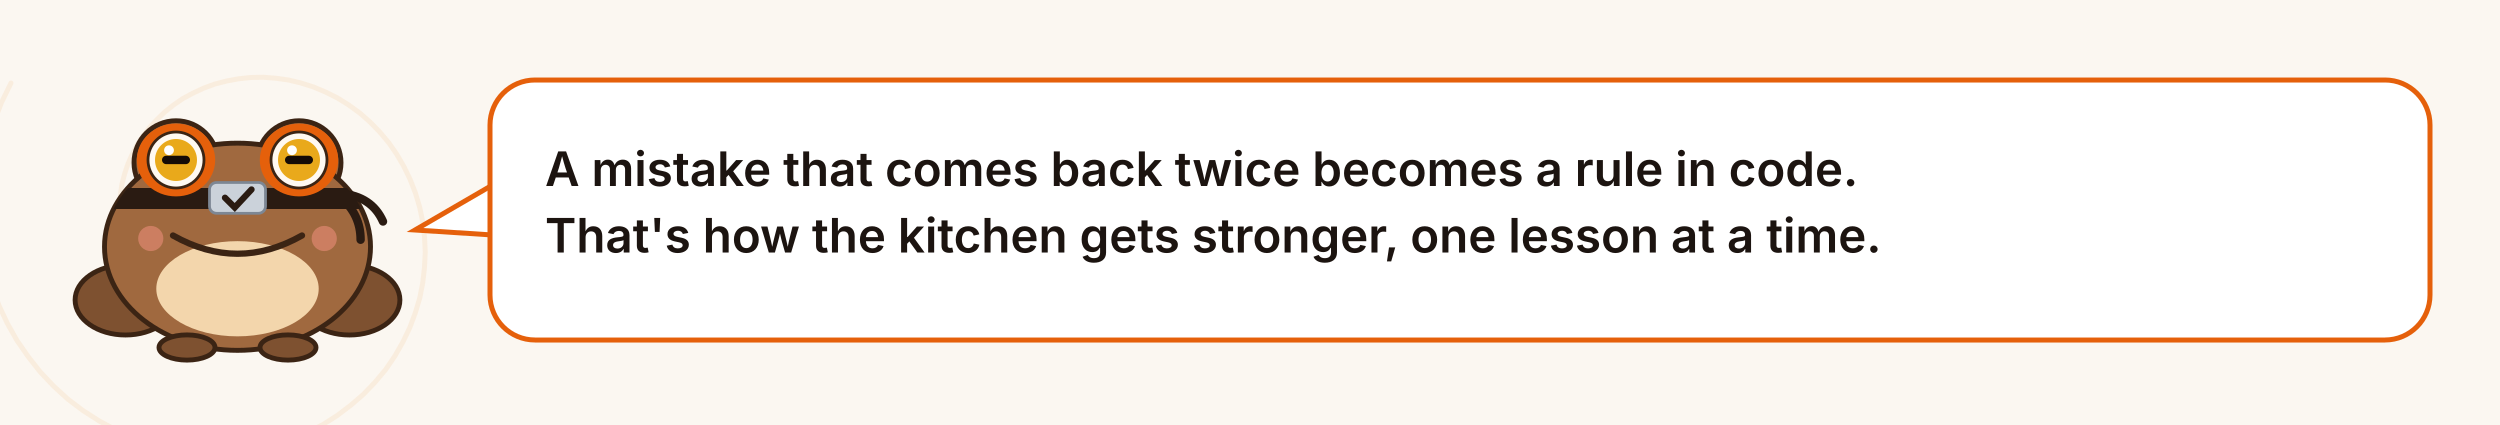
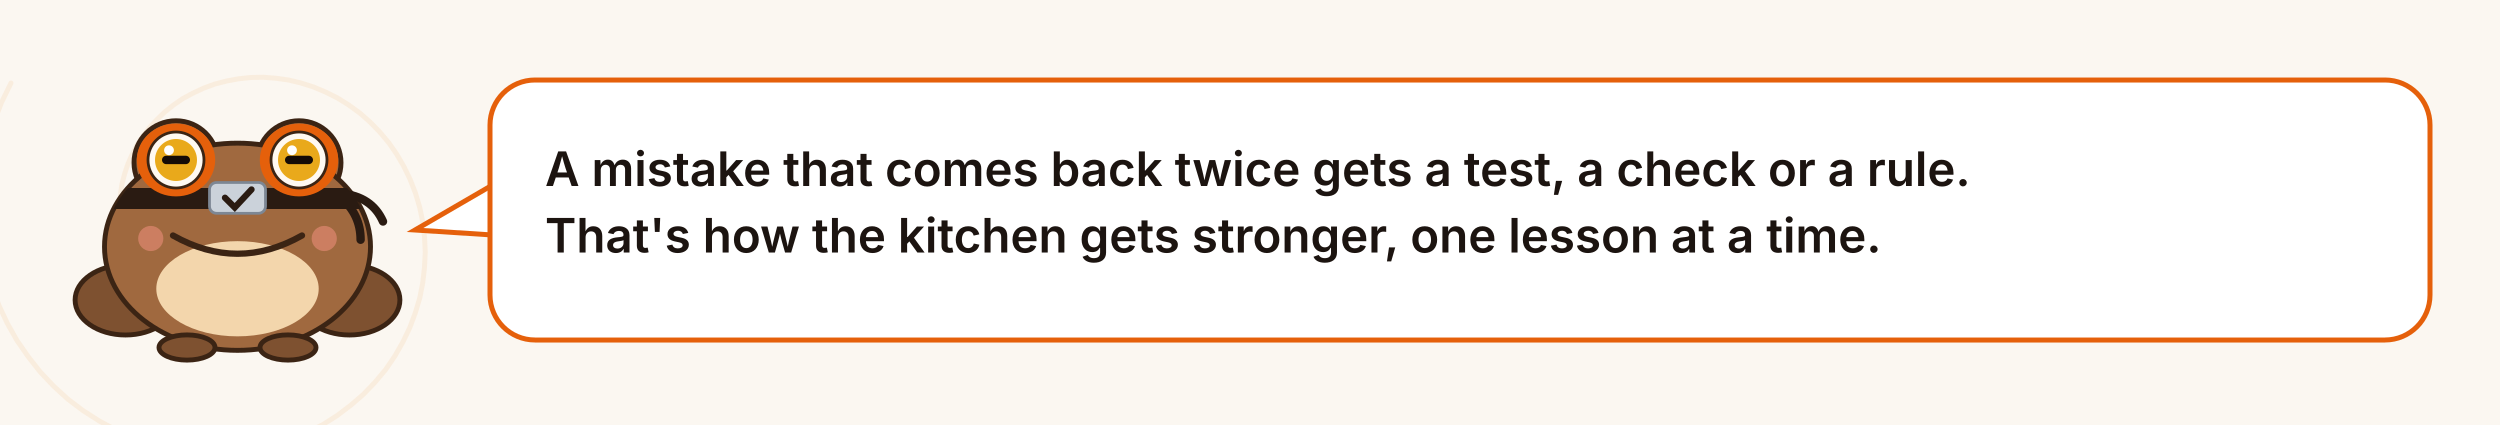
- <svg xmlns="http://www.w3.org/2000/svg" viewBox="0 0 1000 170" width="1000" height="170" role="img" aria-label="The toad sage's tip: a mistake that comes back twice becomes a rule in code.">
+ <svg xmlns="http://www.w3.org/2000/svg" viewBox="0 0 1000 170" width="1000" height="170" role="img" aria-label="The toad sage's tip: a mistake that comes back twice gets a test, a check or a rule, so the kitchen gets stronger one lesson at a time.">
  <defs>
    <marker id="arrow" viewBox="0 0 10 10" refX="8" refY="5" markerWidth="7" markerHeight="7" orient="auto-start-reverse">
      <path d="M0 0 L10 5 L0 10 z" fill="#6E5F53" />
    </marker>
    <marker id="arrow-accent" viewBox="0 0 10 10" refX="8" refY="5" markerWidth="7" markerHeight="7" orient="auto-start-reverse">
      <path d="M0 0 L10 5 L0 10 z" fill="#E5600B" />
    </marker>
    <marker id="arrow-bad" viewBox="0 0 10 10" refX="8" refY="5" markerWidth="7" markerHeight="7" orient="auto-start-reverse">
      <path d="M0 0 L10 5 L0 10 z" fill="#C2412D" />
    </marker>
  </defs>
  <rect width="1000" height="170" fill="#FBF7F1" />
  <path d="M113.0 92.0 L 113.7 93.5 L 114.2 95.1 L 114.6 96.8 L 114.8 98.6 L 114.9 100.4 L 114.8 102.3 L 114.5 104.2 L 114.1 106.2 L 113.4 108.1 L 112.6 110.1 L 111.5 112.0 L 110.3 113.8 L 108.9 115.6 L 107.2 117.3 L 105.4 118.8 L 103.5 120.3 L 101.3 121.6 L 99.0 122.7 L 96.6 123.6 L 94.1 124.4 L 91.4 124.9 L 88.6 125.2 L 85.8 125.3 L 82.9 125.2 L 80.0 124.7 L 77.1 124.1 L 74.2 123.1 L 71.3 121.9 L 68.5 120.5 L 65.8 118.7 L 63.2 116.8 L 60.7 114.5 L 58.4 112.1 L 56.2 109.4 L 54.3 106.5 L 52.6 103.4 L 51.1 100.1 L 49.9 96.6 L 48.9 93.0 L 48.3 89.3 L 47.9 85.4 L 47.9 81.5 L 48.2 77.6 L 48.8 73.6 L 49.8 69.7 L 51.1 65.8 L 52.8 61.9 L 54.7 58.2 L 57.1 54.6 L 59.7 51.1 L 62.7 47.9 L 65.9 44.8 L 69.4 42.0 L 73.2 39.4 L 77.3 37.2 L 81.6 35.2 L 86.0 33.6 L 90.7 32.4 L 95.5 31.5 L 100.4 31.0 L 105.3 30.9 L 110.4 31.3 L 115.4 32.0 L 120.4 33.2 L 125.4 34.8 L 130.2 36.8 L 135.0 39.2 L 139.5 42.0 L 143.9 45.2 L 148.0 48.8 L 151.9 52.8 L 155.5 57.1 L 158.7 61.7 L 161.6 66.7 L 164.1 71.9 L 166.2 77.3 L 167.9 83.0 L 169.1 88.8 L 169.8 94.8 L 170.1 100.8 L 169.8 106.9 L 169.1 113.1 L 167.9 119.2 L 166.1 125.2 L 163.9 131.1 L 161.1 136.9 L 157.9 142.5 L 154.2 147.9 L 150.0 152.9 L 145.4 157.7 L 140.3 162.1 L 134.9 166.2 L 129.2 169.8 L 123.1 172.9 L 116.7 175.6 L 110.1 177.8 L 103.2 179.5 L 96.2 180.6 L 89.1 181.1 L 81.9 181.0 L 74.7 180.4 L 67.5 179.2 L 60.3 177.4 L 53.3 175.0 L 46.4 172.0 L 39.7 168.4 L 33.3 164.3 L 27.2 159.7 L 21.5 154.5 L 16.2 148.9 L 11.3 142.7 L 6.8 136.2 L 2.9 129.3 L -0.5 122.0 L -3.3 114.5 L -5.5 106.6 L -7.0 98.6 L -7.9 90.4 L -8.2 82.1 L -7.8 73.8 L -6.7 65.5 L -4.9 57.2 L -2.5 49.0 L 0.6 41.0 L 4.4 33.2" fill="none" stroke="#F0A050" stroke-width="2" stroke-linecap="round" opacity="0.12" />
  <defs>
    <clipPath id="toad-body-9">
      <ellipse cx="95" cy="98.7" rx="53.2" ry="41.44" />
    </clipPath>
  </defs>
  <ellipse cx="50.2" cy="120" rx="20.16" ry="14" fill="#7E5130" stroke="#3B2414" stroke-width="1.96" />
  <ellipse cx="139.8" cy="120" rx="20.16" ry="14" fill="#7E5130" stroke="#3B2414" stroke-width="1.96" />
  <circle cx="70.4" cy="65.1" r="16.8" fill="#A0693F" stroke="#3B2414" stroke-width="1.96" />
  <circle cx="119.6" cy="65.1" r="16.8" fill="#A0693F" stroke="#3B2414" stroke-width="1.96" />
  <ellipse cx="95" cy="98.7" rx="53.2" ry="41.44" fill="#A0693F" stroke="#3B2414" stroke-width="1.96" />
  <ellipse cx="95" cy="115.5" rx="32.48" ry="19.04" fill="#F3D6AC" />
  <g clip-path="url(#toad-body-9)">
    <rect x="39" y="75.2" width="112" height="8.4" rx="0" fill="#2A1B12" />
  </g>
  <path d="M136.4 77.4 q 12.32 1.12 16.8 11.2" fill="none" stroke="#2A1B12" stroke-width="3.36" stroke-linecap="round" />
  <path d="M136.4 79.1 q 7.84 6.72 7.84 16.8" fill="none" stroke="#2A1B12" stroke-width="3.36" stroke-linecap="round" />
  <rect x="83.8" y="73" width="22.4" height="12.32" rx="2.8" fill="#CBD2DA" stroke="#7D8794" stroke-width="1.12" />
  <path d="M90 79.1 L 93.9 83 L 100.6 75.8" fill="none" stroke="#2A1B12" stroke-width="2.52" stroke-linecap="round" />
  <ellipse cx="70.4" cy="64" rx="15.68" ry="14.56" fill="#E5600B" />
  <circle cx="70.4" cy="64" r="11.2" fill="#FFF9F1" stroke="#3B2414" stroke-width="1.12" />
  <circle cx="70.4" cy="64" r="8.4" fill="#E9A91B" />
  <rect x="64.8" y="62.3" width="11.2" height="3.36" rx="1.68" fill="#140B06" />
  <circle cx="67.6" cy="60.1" r="1.96" fill="#FFFFFF" />
  <ellipse cx="119.6" cy="64" rx="15.68" ry="14.56" fill="#E5600B" />
  <circle cx="119.6" cy="64" r="11.2" fill="#FFF9F1" stroke="#3B2414" stroke-width="1.12" />
  <circle cx="119.6" cy="64" r="8.4" fill="#E9A91B" />
  <rect x="114" y="62.3" width="11.2" height="3.36" rx="1.68" fill="#140B06" />
  <circle cx="116.8" cy="60.1" r="1.96" fill="#FFFFFF" />
  <circle cx="60.3" cy="95.4" r="5.04" fill="#F0907E" opacity="0.55" />
  <circle cx="129.7" cy="95.4" r="5.04" fill="#F0907E" opacity="0.55" />
  <path d="M69.2 94.2 Q 95 108.8 120.8 94.2" fill="none" stroke="#3B2414" stroke-width="2.52" stroke-linecap="round" />
  <ellipse cx="74.8" cy="139" rx="11.2" ry="5.04" fill="#7E5130" stroke="#3B2414" stroke-width="1.96" />
  <ellipse cx="115.2" cy="139" rx="11.2" ry="5.04" fill="#7E5130" stroke="#3B2414" stroke-width="1.96" />
  <path d="M197 74 L 166 92 L 197 94 Z" fill="#FFFFFF" stroke="#E5600B" stroke-width="2" stroke-linecap="round" />
  <rect x="196" y="32" width="776" height="104" rx="18" fill="#FFFFFF" stroke="#E5600B" stroke-width="2" />
  <rect x="198" y="75" width="3" height="18" rx="0" fill="#FFFFFF" />
  <text x="218" y="74.4" font-family="-apple-system, BlinkMacSystemFont, 'Segoe UI', Inter, Helvetica, Arial, sans-serif" font-size="19" font-weight="600" fill="#1C1410" text-anchor="start">
-     <tspan x="218" dy="0">A mistake that comes back twice becomes a rule in code.</tspan>
+     <tspan x="218" dy="0">A mistake that comes back twice gets a test, a check or a rule.</tspan>
    <tspan x="218" dy="26.6">That's how the kitchen gets stronger, one lesson at a time.</tspan>
  </text>
</svg>
